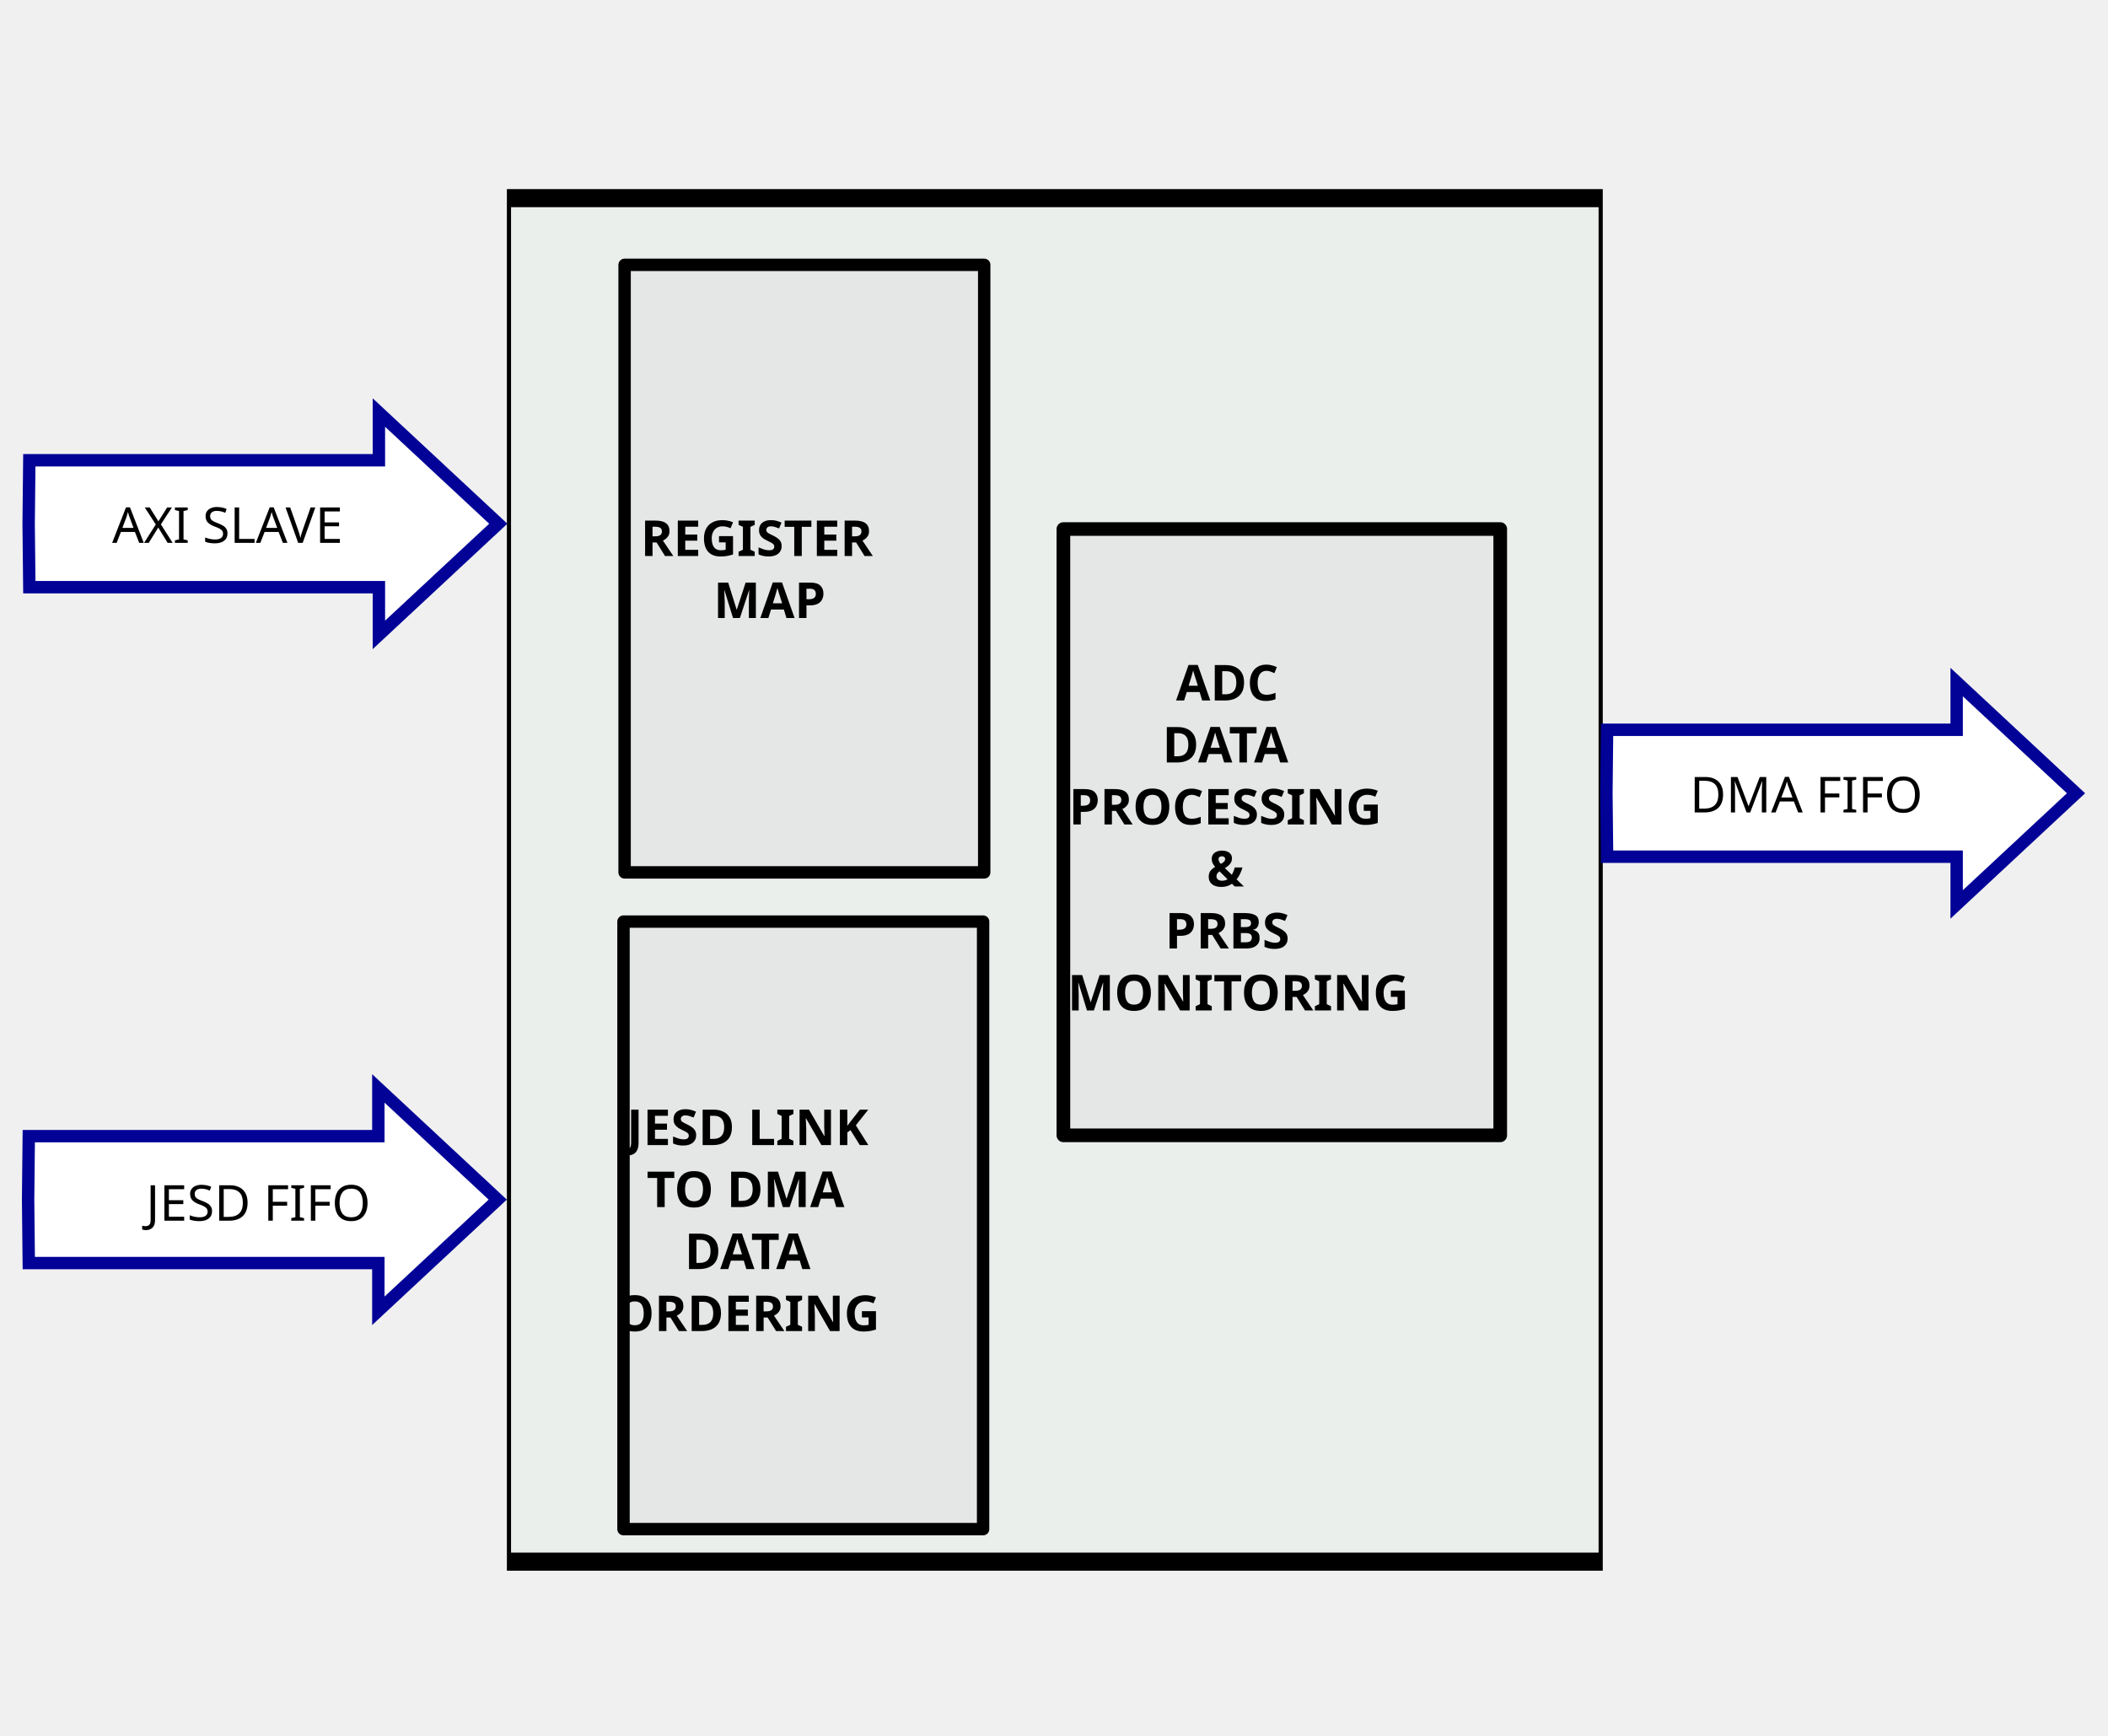
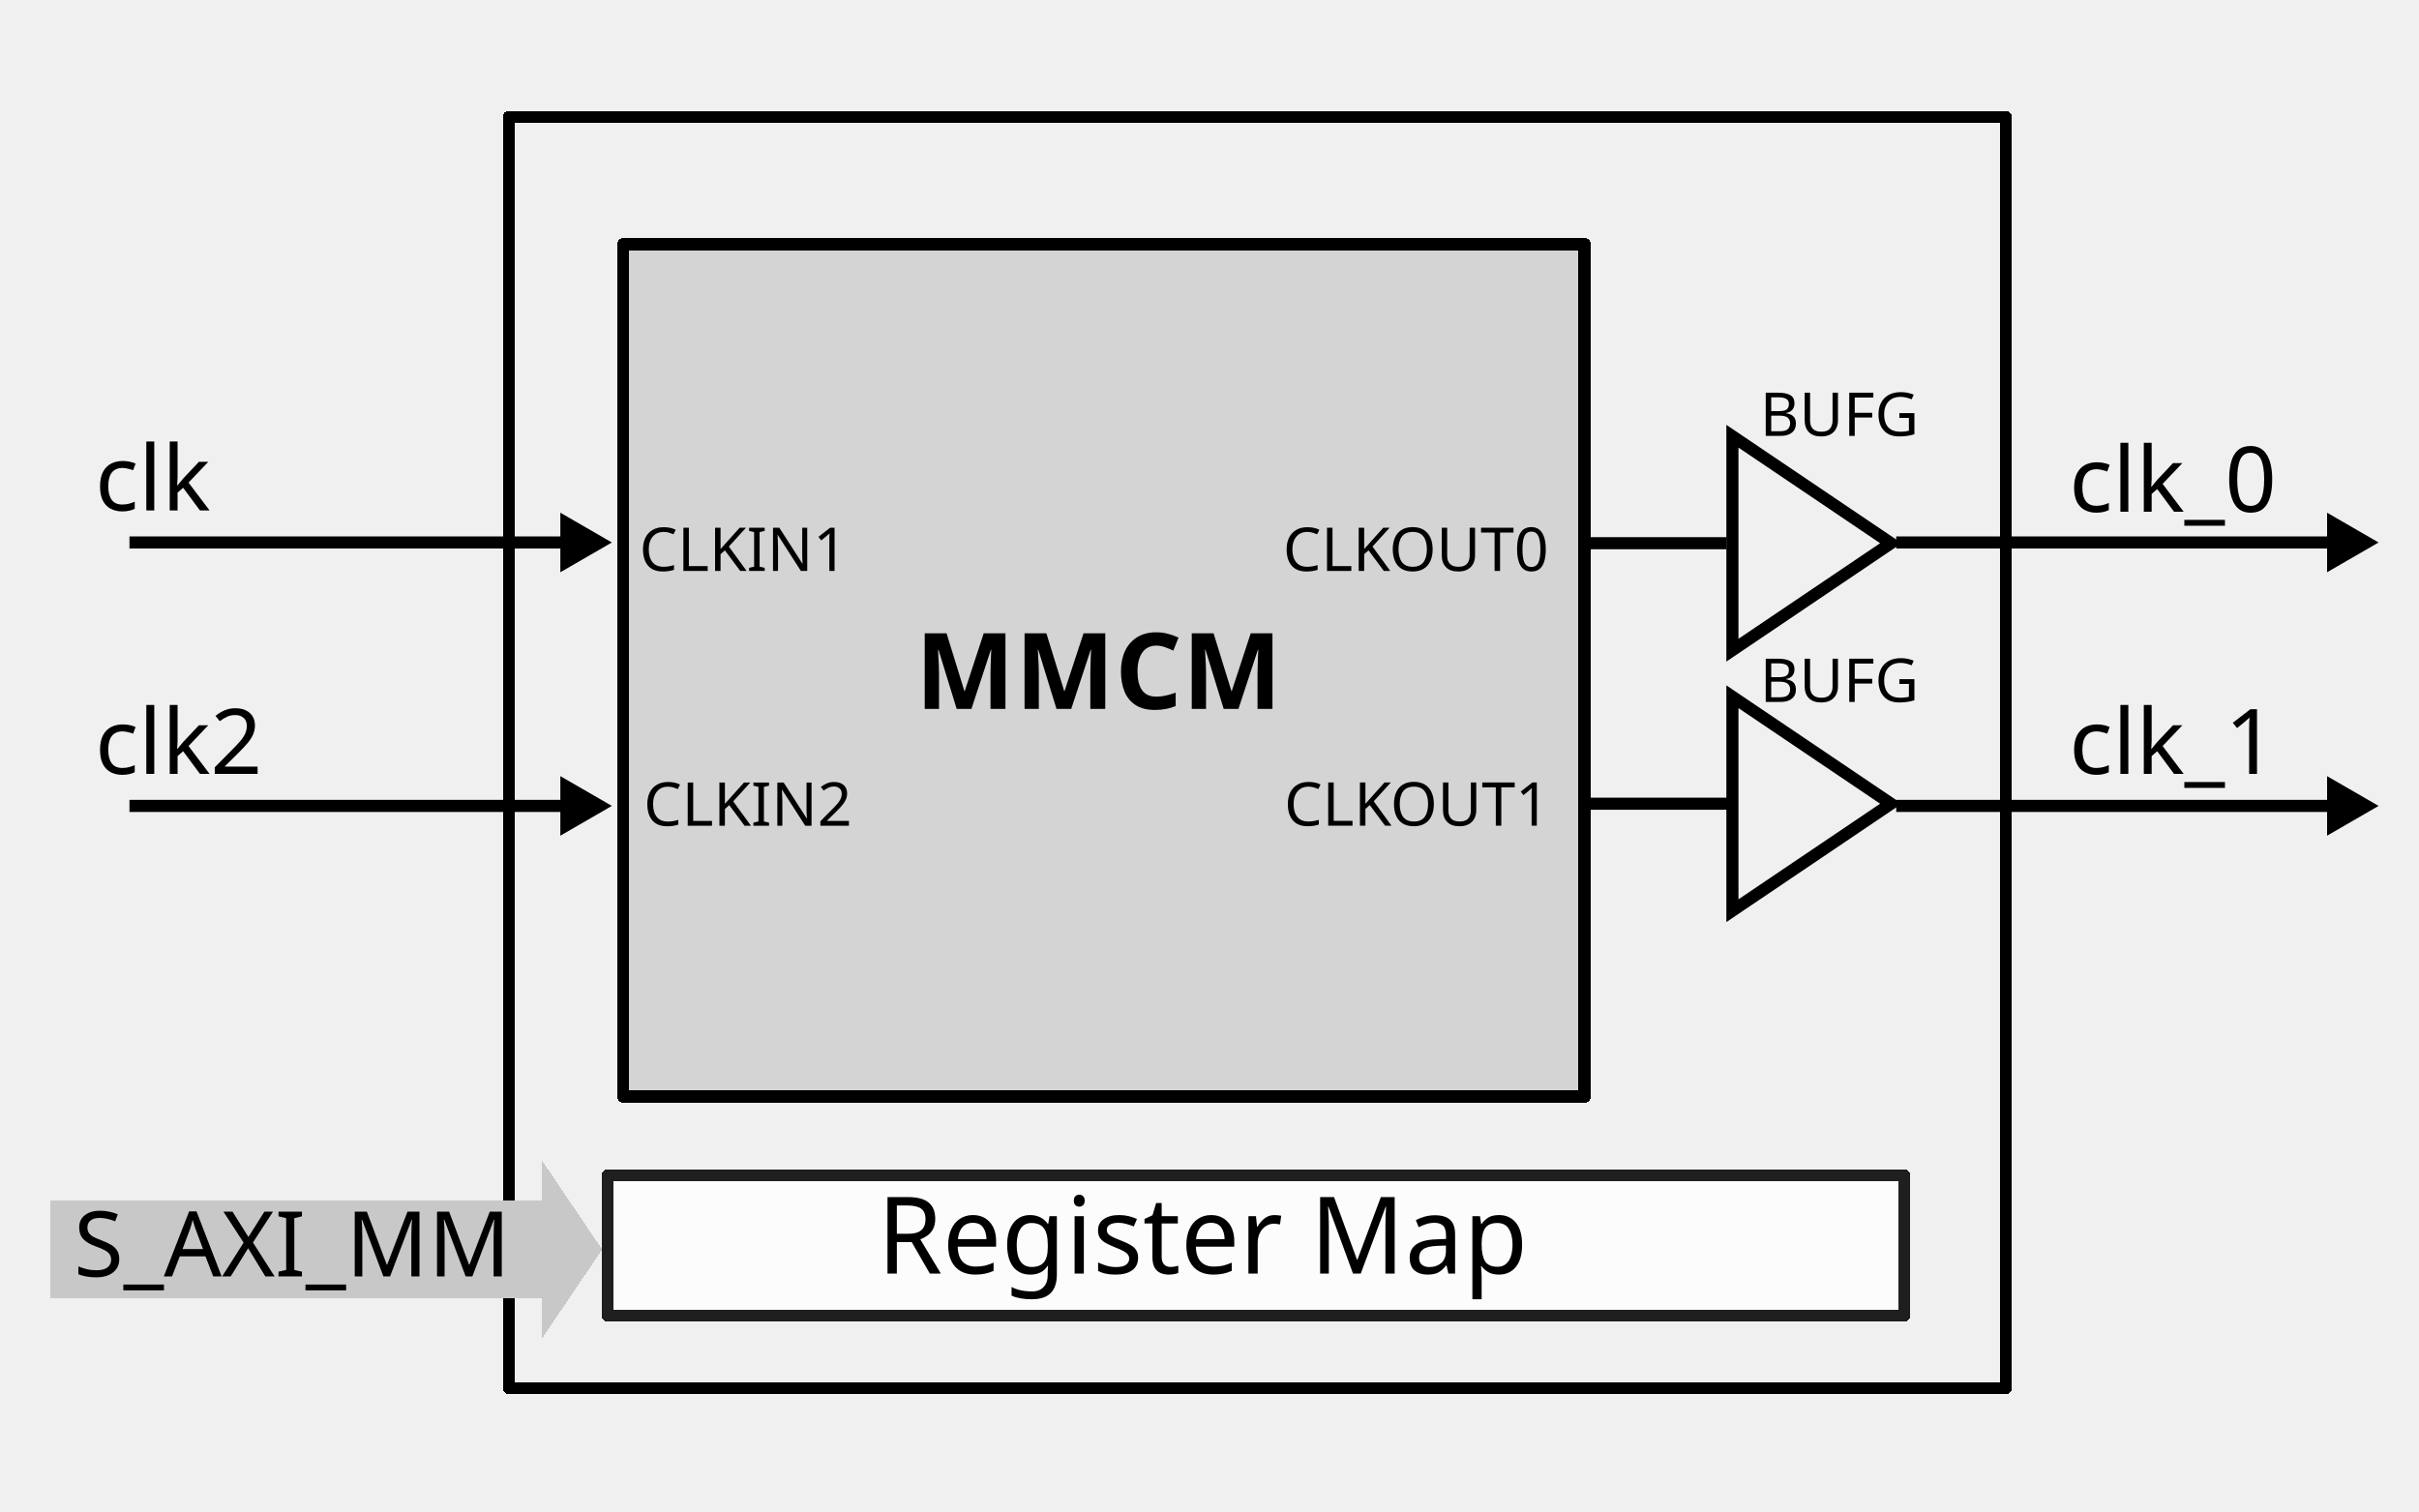
- <svg xmlns="http://www.w3.org/2000/svg" width="100%" height="100%" id="svg2" version="1.1" viewBox="0 0 425 350" preserveAspectRatio="xMidYMid slice">
-   <defs id="defs4">
-     <pattern y="0" x="0" height="6" width="6" patternUnits="userSpaceOnUse" id="EMFhbasepattern" />
+ <svg xmlns="http://www.w3.org/2000/svg" width="400" height="250" viewBox="0 0 400 250" id="svg4408" version="1.1">
+   <defs id="defs4410">
+     <marker style="overflow:visible" id="marker18751-6" refX="0" refY="0" orient="auto">
+       <path transform="scale(0.4,0.4)" style="fill:#000000;fill-opacity:1;fill-rule:evenodd;stroke:#000000;stroke-width:1pt;stroke-opacity:1" d="m 5.77,0 -8.65,5 0,-10 8.65,5 z" id="path18753-0" />
+     </marker>
+     <marker style="overflow:visible" id="marker18751-6-0" refX="0" refY="0" orient="auto">
+       <path transform="scale(0.4,0.4)" style="fill:#000000;fill-opacity:1;fill-rule:evenodd;stroke:#000000;stroke-width:1pt;stroke-opacity:1" d="m 5.77,0 -8.65,5 0,-10 8.65,5 z" id="path18753-0-6" />
+     </marker>
+     <marker style="overflow:visible" id="marker18751-6-0-9" refX="0" refY="0" orient="auto">
+       <path transform="scale(0.4,0.4)" style="fill:#000000;fill-opacity:1;fill-rule:evenodd;stroke:#000000;stroke-width:1pt;stroke-opacity:1" d="m 5.77,0 -8.65,5 0,-10 8.65,5 z" id="path18753-0-6-9" />
+     </marker>
+     <marker style="overflow:visible" id="marker18751-6-0-9-1" refX="0" refY="0" orient="auto">
+       <path transform="scale(0.4,0.4)" style="fill:#000000;fill-opacity:1;fill-rule:evenodd;stroke:#000000;stroke-width:1pt;stroke-opacity:1" d="m 5.77,0 -8.65,5 0,-10 8.65,5 z" id="path18753-0-6-9-1" />
+     </marker>
+     <marker style="overflow:visible" id="marker18751-6-0-9-5" refX="0" refY="0" orient="auto">
+       <path transform="scale(0.4,0.4)" style="fill:#000000;fill-opacity:1;fill-rule:evenodd;stroke:#000000;stroke-width:1pt;stroke-opacity:1" d="m 5.77,0 -8.65,5 0,-10 8.65,5 z" id="path18753-0-6-9-8" />
+     </marker>
  </defs>
-   <g id="layer1" transform="translate(-13.13198,-537.9238)">
-     <text xml:space="preserve" style="font-style:normal;font-weight:normal;font-size:40px;line-height:125%;font-family:sans-serif;letter-spacing:0px;word-spacing:0px;fill:#000000;fill-opacity:1;stroke:none;stroke-width:1px;stroke-linecap:butt;stroke-linejoin:miter;stroke-opacity:1" x="108.826" y="336.356" id="text4214">
-       <tspan id="tspan4216" x="108.826" y="336.356" style="font-size:20px" />
+   <g id="layer1" transform="translate(0,-802.3621)">
+     <rect style="display:inline;opacity:1;fill:#000000;fill-opacity:0;fill-rule:nonzero;stroke:#000000;stroke-width:2;stroke-linecap:square;stroke-linejoin:round;stroke-miterlimit:0;stroke-dasharray:none;stroke-dashoffset:0;stroke-opacity:1;shape-rendering:crispEdges;enable-background:new" id="rect4477" width="247.518" height="210.256" x="84.146" y="821.695" />
+     <rect y="996.762" x="100.495" height="23.183" width="214.379" id="rect4867-1-6" style="display:inline;opacity:0.87;fill:#fffeff;fill-opacity:1;fill-rule:nonzero;stroke:#000000;stroke-width:2;stroke-linecap:round;stroke-linejoin:round;stroke-miterlimit:4;stroke-dasharray:none;stroke-dashoffset:0;stroke-opacity:1;shape-rendering:crispEdges;enable-background:new" />
+     <text xml:space="preserve" style="font-style:normal;font-weight:normal;font-size:13.134px;line-height:125%;font-family:sans-serif;letter-spacing:0px;word-spacing:0px;fill:#000000;fill-opacity:1;stroke:none;stroke-width:1px;stroke-linecap:butt;stroke-linejoin:miter;stroke-opacity:1" x="209.731" y="1001.239" id="text8784-5" transform="scale(0.9883858,1.011751)">
+       <tspan x="209.731" y="1001.239" id="tspan10800" style="font-size:17.5px;text-align:center;text-anchor:middle">Register Map</tspan>
    </text>
-     <g transform="matrix(1.103181,0,0,4.791744,36.44472,-186.5609)" style="fill:#afedbd;fill-opacity:0.071;stroke:#000000;stroke-width:1;stroke-miterlimit:4;stroke-dasharray:none;stroke-dashoffset:0;stroke-opacity:1" id="g4180-1">
-       <rect y="159.532" x="71.884" height="57.375" width="199.517" id="rect3336-5" style="fill:#afedbd;fill-opacity:0.071;fill-rule:evenodd;stroke:#000000;stroke-width:0.761;stroke-linecap:butt;stroke-linejoin:miter;stroke-miterlimit:4;stroke-dasharray:none;stroke-dashoffset:0;stroke-opacity:1" />
+     <g transform="matrix(-1,0,0,1,230.0461,462.4344)" style="display:inline;fill:#c8c8c8;fill-opacity:1;stroke:none;stroke-opacity:1;shape-rendering:crispEdges;enable-background:new" id="g5327">
+       <path style="fill:#c8c8c8;fill-opacity:1;fill-rule:evenodd;stroke:none;stroke-width:1px;stroke-linecap:round;stroke-linejoin:miter;stroke-opacity:1" d="m 130.474,546.584 10.032,14.849 0,-6.806 81.164,-3e-5 0,-8.042 0,-8.042 -81.164,3e-5 0,-6.806 -10.032,14.849" id="path5329" />
    </g>
-     <path style="opacity:0.99;fill:#ffffff;fill-opacity:1;fill-rule:evenodd;stroke:#000096;stroke-width:2.5;stroke-linecap:round;stroke-linejoin:miter;stroke-miterlimit:4;stroke-dasharray:none;stroke-opacity:1" d="m 89.522,665.937 0,-9.62 -70.477,0 -0.137,-12.796 0.135,-12.796 70.479,0 0,-9.62 24.068,22.417 z" id="path34982" />
-     <text xml:space="preserve" style="font-style:normal;font-weight:normal;font-size:10px;line-height:125%;font-family:sans-serif;letter-spacing:0px;word-spacing:0px;fill:#000000;fill-opacity:1;stroke:none;stroke-width:1px;stroke-linecap:butt;stroke-linejoin:miter;stroke-opacity:1" x="35.742" y="647.385" id="text4196">
-       <tspan id="tspan4198" x="35.742" y="647.385" style="font-size:10px">AXI SLAVE</tspan>
+     <text xml:space="preserve" style="font-style:normal;font-weight:normal;font-size:15px;line-height:125%;font-family:sans-serif;letter-spacing:0px;word-spacing:0px;fill:#000000;fill-opacity:1;stroke:none;stroke-width:1px;stroke-linecap:butt;stroke-linejoin:miter;stroke-opacity:1" x="12.193" y="1013.473" id="text8077">
+       <tspan id="tspan8079" x="12.193" y="1013.473">S_AXI_MM</tspan>
    </text>
-     <rect style="opacity:1;fill:#d7d7d7;fill-opacity:0.353;fill-rule:nonzero;stroke:#000000;stroke-width:2.5;stroke-linecap:round;stroke-linejoin:round;stroke-miterlimit:4;stroke-dasharray:none;stroke-dashoffset:0;stroke-opacity:1" id="rect4204" width="72.5" height="122.5" x="139.059" y="591.324" />
-     <text xml:space="preserve" style="font-style:normal;font-weight:normal;font-size:10px;line-height:125%;font-family:sans-serif;letter-spacing:0px;word-spacing:0px;fill:#000000;fill-opacity:1;stroke:none;stroke-width:1px;stroke-linecap:butt;stroke-linejoin:miter;stroke-opacity:1" x="174.796" y="650.03" id="text4206">
-       <tspan id="tspan4208" x="174.796" y="650.03" style="font-style:normal;font-variant:normal;font-weight:bold;font-stretch:normal;font-family:sans-serif;-inkscape-font-specification:'sans-serif Bold';text-align:center;text-anchor:middle">REGISTER</tspan>
-       <tspan x="174.796" y="662.53" style="font-style:normal;font-variant:normal;font-weight:bold;font-stretch:normal;font-family:sans-serif;-inkscape-font-specification:'sans-serif Bold';text-align:center;text-anchor:middle" id="tspan4251">MAP</tspan>
+     <rect style="display:inline;opacity:1;fill:#000000;fill-opacity:0.119;fill-rule:nonzero;stroke:#000000;stroke-width:2;stroke-linecap:square;stroke-linejoin:round;stroke-miterlimit:0;stroke-dasharray:none;stroke-dashoffset:0;stroke-opacity:1;shape-rendering:crispEdges;enable-background:new" id="rect4477-0" width="158.983" height="141.007" x="103.056" y="842.748" />
+     <path style="fill:none;fill-rule:evenodd;stroke:#000000;stroke-width:2;stroke-linecap:butt;stroke-linejoin:miter;stroke-miterlimit:4;stroke-dasharray:none;stroke-opacity:1;marker-end:url(#marker18751-6)" d="m 21.409,892.086 74.086,0" id="path18743-0" />
+     <path style="fill:none;fill-rule:evenodd;stroke:#000000;stroke-width:2;stroke-linecap:butt;stroke-linejoin:miter;stroke-miterlimit:4;stroke-dasharray:none;stroke-opacity:1;marker-end:url(#marker18751-6-0)" d="m 21.409,935.657 74.086,0" id="path18743-0-8" />
+     <path style="fill:none;fill-rule:evenodd;stroke:#000000;stroke-width:2;stroke-linecap:butt;stroke-linejoin:miter;stroke-miterlimit:4;stroke-dasharray:none;stroke-opacity:1;marker-end:url(#marker18751-6-0-9)" d="m 313.552,892.086 74.086,0" id="path18743-0-8-9" />
+     <path style="fill:none;fill-rule:evenodd;stroke:#000000;stroke-width:2;stroke-linecap:butt;stroke-linejoin:miter;stroke-miterlimit:4;stroke-dasharray:none;stroke-opacity:1;marker-end:url(#marker18751-6-0-9-1)" d="m 313.552,935.657 74.086,0" id="path18743-0-8-9-2" />
+     <text xml:space="preserve" style="font-style:normal;font-weight:normal;font-size:15px;line-height:125%;font-family:sans-serif;letter-spacing:0px;word-spacing:0px;fill:#000000;fill-opacity:1;stroke:none;stroke-width:1px;stroke-linecap:butt;stroke-linejoin:miter;stroke-opacity:1" x="151.337" y="919.614" id="text5815">
+       <tspan id="tspan5817" x="151.337" y="919.614" style="font-style:normal;font-variant:normal;font-weight:bold;font-stretch:normal;font-size:17.5px;font-family:sans-serif;-inkscape-font-specification:'sans-serif Bold'">MMCM</tspan>
    </text>
-     <g id="g4357" transform="translate(-13.89132,-73.70117)">
-       <rect y="797.444" x="152.729" height="122.5" width="72.5" id="rect4204-3" style="opacity:1;fill:#d7d7d7;fill-opacity:0.353;fill-rule:nonzero;stroke:#000000;stroke-width:2.5;stroke-linecap:round;stroke-linejoin:round;stroke-miterlimit:4;stroke-dasharray:none;stroke-dashoffset:0;stroke-opacity:1" />
-       <text id="text4206-2" y="842.508" x="189.012" style="font-style:normal;font-weight:normal;font-size:10px;line-height:125%;font-family:sans-serif;letter-spacing:0px;word-spacing:0px;fill:#000000;fill-opacity:1;stroke:none;stroke-width:1px;stroke-linecap:butt;stroke-linejoin:miter;stroke-opacity:1" xml:space="preserve">
-         <tspan id="tspan4251-9" style="font-style:normal;font-variant:normal;font-weight:bold;font-stretch:normal;font-family:sans-serif;-inkscape-font-specification:'sans-serif Bold';text-align:center;text-anchor:middle" y="842.508" x="190.721">JESD LINK </tspan>
-         <tspan style="font-style:normal;font-variant:normal;font-weight:bold;font-stretch:normal;font-family:sans-serif;-inkscape-font-specification:'sans-serif Bold';text-align:center;text-anchor:middle" y="855.008" x="189.012" id="tspan4171">TO DMA</tspan>
-         <tspan style="font-style:normal;font-variant:normal;font-weight:bold;font-stretch:normal;font-family:sans-serif;-inkscape-font-specification:'sans-serif Bold';text-align:center;text-anchor:middle" y="867.508" x="190.721" id="tspan4173">DATA </tspan>
-         <tspan style="font-style:normal;font-variant:normal;font-weight:bold;font-stretch:normal;font-family:sans-serif;-inkscape-font-specification:'sans-serif Bold';text-align:center;text-anchor:middle" y="880.008" x="190.721" id="tspan4175">ORDERING </tspan>
-         <tspan style="font-style:normal;font-variant:normal;font-weight:bold;font-stretch:normal;font-family:sans-serif;-inkscape-font-specification:'sans-serif Bold';text-align:center;text-anchor:middle" y="892.508" x="189.012" id="tspan4369" />
-       </text>
-     </g>
-     <flowRoot xml:space="preserve" id="flowRoot4272" style="font-style:normal;font-weight:normal;font-size:40px;line-height:125%;font-family:sans-serif;letter-spacing:0px;word-spacing:0px;fill:#000000;fill-opacity:1;stroke:none;stroke-width:1px;stroke-linecap:butt;stroke-linejoin:miter;stroke-opacity:1">
-       <flowRegion id="flowRegion4274">
-         <rect id="rect4276" width="183.356" height="283.765" x="-27.831" y="74.488" />
-       </flowRegion>
-       <flowPara id="flowPara4278" />
-     </flowRoot>
-     <text xml:space="preserve" style="font-style:normal;font-weight:normal;font-size:40px;line-height:125%;font-family:sans-serif;letter-spacing:0px;word-spacing:0px;fill:#000000;fill-opacity:1;stroke:none;stroke-width:1px;stroke-linecap:butt;stroke-linejoin:miter;stroke-opacity:1" x="274.524" y="600.338" id="text4295">
-       <tspan id="tspan4297" x="274.524" y="600.338" />
+     <text xml:space="preserve" style="font-style:normal;font-weight:normal;font-size:15px;line-height:125%;font-family:sans-serif;letter-spacing:0px;word-spacing:0px;fill:#000000;fill-opacity:1;stroke:none;stroke-width:1px;stroke-linecap:butt;stroke-linejoin:miter;stroke-opacity:1" x="15.714" y="886.791" id="text5819">
+       <tspan id="tspan5821" x="15.714" y="886.791">clk</tspan>
    </text>
-     <g id="g4362" transform="translate(-72.90671,199.4537)">
-       <rect y="445.14" x="300.431" height="122.247" width="88.073" id="rect4204-2" style="opacity:1;fill:#d7d7d7;fill-opacity:0.353;fill-rule:nonzero;stroke:#000000;stroke-width:2.753;stroke-linecap:round;stroke-linejoin:round;stroke-miterlimit:4;stroke-dasharray:none;stroke-dashoffset:0;stroke-opacity:1" />
-       <text id="text4206-0" y="479.709" x="344.774" style="font-style:normal;font-weight:normal;font-size:10px;line-height:125%;font-family:sans-serif;letter-spacing:0px;word-spacing:0px;fill:#000000;fill-opacity:1;stroke:none;stroke-width:1px;stroke-linecap:butt;stroke-linejoin:miter;stroke-opacity:1" xml:space="preserve">
-         <tspan id="tspan4251-95" style="font-style:normal;font-variant:normal;font-weight:bold;font-stretch:normal;font-family:sans-serif;-inkscape-font-specification:'sans-serif Bold';text-align:center;text-anchor:middle" y="479.709" x="346.483">ADC </tspan>
-         <tspan id="tspan4322" style="font-style:normal;font-variant:normal;font-weight:bold;font-stretch:normal;font-family:sans-serif;-inkscape-font-specification:'sans-serif Bold';text-align:center;text-anchor:middle" y="492.209" x="344.774">DATA</tspan>
-         <tspan id="tspan4324" style="font-style:normal;font-variant:normal;font-weight:bold;font-stretch:normal;font-family:sans-serif;-inkscape-font-specification:'sans-serif Bold';text-align:center;text-anchor:middle" y="504.709" x="344.774">PROCESSING</tspan>
-         <tspan style="font-style:normal;font-variant:normal;font-weight:bold;font-stretch:normal;font-family:sans-serif;-inkscape-font-specification:'sans-serif Bold';text-align:center;text-anchor:middle" y="517.209" x="344.774" id="tspan4177">&amp;</tspan>
-         <tspan style="font-style:normal;font-variant:normal;font-weight:bold;font-stretch:normal;font-family:sans-serif;-inkscape-font-specification:'sans-serif Bold';text-align:center;text-anchor:middle" y="529.709" x="346.483" id="tspan4179">PRBS </tspan>
-         <tspan style="font-style:normal;font-variant:normal;font-weight:bold;font-stretch:normal;font-family:sans-serif;-inkscape-font-specification:'sans-serif Bold';text-align:center;text-anchor:middle" y="542.209" x="344.774" id="tspan4181">MONITORING</tspan>
-       </text>
-     </g>
-     <path style="opacity:0.99;fill:#ffffff;fill-opacity:1;fill-rule:evenodd;stroke:#000096;stroke-width:2.5;stroke-linecap:round;stroke-linejoin:miter;stroke-miterlimit:4;stroke-dasharray:none;stroke-opacity:1" d="m 89.413,802.217 0,-9.62 -70.477,0 -0.137,-12.796 0.135,-12.796 70.479,0 0,-9.62 24.068,22.417 z" id="path34982-9" />
-     <text xml:space="preserve" style="font-style:normal;font-weight:normal;font-size:10px;line-height:125%;font-family:sans-serif;letter-spacing:0px;word-spacing:0px;fill:#000000;fill-opacity:1;stroke:none;stroke-width:1px;stroke-linecap:butt;stroke-linejoin:miter;stroke-opacity:1" x="42.579" y="784.051" id="text4196-2">
-       <tspan id="tspan4198-0" x="42.579" y="784.051" style="font-size:10px">JESD FIFO</tspan>
+     <text xml:space="preserve" style="font-style:normal;font-weight:normal;font-size:15px;line-height:125%;font-family:sans-serif;letter-spacing:0px;word-spacing:0px;fill:#000000;fill-opacity:1;stroke:none;stroke-width:1px;stroke-linecap:butt;stroke-linejoin:miter;stroke-opacity:1" x="15.714" y="930.362" id="text5823">
+       <tspan id="tspan5825" x="15.714" y="930.362">clk2</tspan>
    </text>
-     <path style="opacity:0.99;fill:#ffffff;fill-opacity:1;fill-rule:evenodd;stroke:#000096;stroke-width:2.5;stroke-linecap:round;stroke-linejoin:miter;stroke-miterlimit:4;stroke-dasharray:none;stroke-opacity:1" d="m 407.618,720.284 0,-9.62 -70.477,0 -0.137,-12.796 0.135,-12.796 70.479,0 0,-9.62 24.068,22.417 z" id="path34982-4" />
-     <text xml:space="preserve" style="font-style:normal;font-weight:normal;font-size:10px;line-height:125%;font-family:sans-serif;letter-spacing:0px;word-spacing:0px;fill:#000000;fill-opacity:1;stroke:none;stroke-width:1px;stroke-linecap:butt;stroke-linejoin:miter;stroke-opacity:1" x="353.839" y="701.732" id="text4196-0">
-       <tspan id="tspan4198-8" x="353.839" y="701.732" style="font-size:10px">DMA FIFO</tspan>
+     <text xml:space="preserve" style="font-style:normal;font-weight:normal;font-size:15px;line-height:125%;font-family:sans-serif;letter-spacing:0px;word-spacing:0px;fill:#000000;fill-opacity:1;stroke:none;stroke-width:1px;stroke-linecap:butt;stroke-linejoin:miter;stroke-opacity:1" x="342.143" y="887.005" id="text5827">
+       <tspan id="tspan5829" x="342.143" y="887.005">clk_0</tspan>
+     </text>
+     <text xml:space="preserve" style="font-style:normal;font-weight:normal;font-size:15px;line-height:125%;font-family:sans-serif;letter-spacing:0px;word-spacing:0px;fill:#000000;fill-opacity:1;stroke:none;stroke-width:1px;stroke-linecap:butt;stroke-linejoin:miter;stroke-opacity:1" x="342.143" y="930.362" id="text5831">
+       <tspan id="tspan5833" x="342.143" y="930.362">clk_1</tspan>
+     </text>
+     <text xml:space="preserve" style="font-style:normal;font-weight:normal;font-size:15px;line-height:125%;font-family:sans-serif;letter-spacing:0px;word-spacing:0px;fill:#000000;fill-opacity:1;stroke:none;stroke-width:1px;stroke-linecap:butt;stroke-linejoin:miter;stroke-opacity:1" x="105.714" y="896.791" id="text5835">
+       <tspan id="tspan5837" x="105.714" y="896.791" style="font-size:10px">CLKIN1</tspan>
+     </text>
+     <text xml:space="preserve" style="font-style:normal;font-weight:normal;font-size:15px;line-height:125%;font-family:sans-serif;letter-spacing:0px;word-spacing:0px;fill:#000000;fill-opacity:1;stroke:none;stroke-width:1px;stroke-linecap:butt;stroke-linejoin:miter;stroke-opacity:1" x="106.429" y="938.933" id="text5839">
+       <tspan id="tspan5841" x="106.429" y="938.933" style="font-size:10px">CLKIN2</tspan>
+     </text>
+     <path style="fill:none;fill-rule:evenodd;stroke:#000000;stroke-width:2;stroke-linecap:butt;stroke-linejoin:miter;stroke-miterlimit:4;stroke-dasharray:none;stroke-opacity:1" d="m 286.469,874.513 0,35.387 26.21,-17.694 z" id="path5843" />
+     <path style="fill:none;fill-rule:evenodd;stroke:#000000;stroke-width:2;stroke-linecap:butt;stroke-linejoin:miter;stroke-miterlimit:4;stroke-dasharray:none;stroke-opacity:1;marker-end:url(#marker18751-6-0-9-5)" d="m 0,4.867 74.086,0" id="path18743-0-8-9-24" />
+     <path style="fill:none;fill-rule:evenodd;stroke:#000000;stroke-width:2;stroke-linecap:butt;stroke-linejoin:miter;stroke-miterlimit:4;stroke-dasharray:none;stroke-opacity:1" d="m 286.469,917.6 0,35.387 26.21,-17.694 z" id="path5843-9" />
+     <text xml:space="preserve" style="font-style:normal;font-weight:normal;font-size:15px;line-height:125%;font-family:sans-serif;letter-spacing:0px;word-spacing:0px;fill:#000000;fill-opacity:1;stroke:none;stroke-width:1px;stroke-linecap:butt;stroke-linejoin:miter;stroke-opacity:1" x="291.01" y="874.453" id="text5928">
+       <tspan id="tspan5930" x="291.01" y="874.453" style="font-size:10px">BUFG</tspan>
+     </text>
+     <text xml:space="preserve" style="font-style:normal;font-weight:normal;font-size:15px;line-height:125%;font-family:sans-serif;letter-spacing:0px;word-spacing:0px;fill:#000000;fill-opacity:1;stroke:none;stroke-width:1px;stroke-linecap:butt;stroke-linejoin:miter;stroke-opacity:1" x="291.01" y="918.453" id="text5928-4">
+       <tspan id="tspan5930-2" x="291.01" y="918.453" style="font-size:10px">BUFG</tspan>
+     </text>
+     <path style="fill:none;fill-rule:evenodd;stroke:#000000;stroke-width:2;stroke-linecap:butt;stroke-linejoin:miter;stroke-miterlimit:4;stroke-dasharray:none;stroke-opacity:1" d="m 285.8,935.294 -23,0" id="path5956" />
+     <path style="fill:none;fill-rule:evenodd;stroke:#000000;stroke-width:2;stroke-linecap:butt;stroke-linejoin:miter;stroke-miterlimit:4;stroke-dasharray:none;stroke-opacity:1" d="m 285.495,892.207 -23,0" id="path5956-6" />
+     <text xml:space="preserve" style="font-style:normal;font-weight:normal;font-size:15px;line-height:125%;font-family:sans-serif;letter-spacing:0px;word-spacing:0px;fill:#000000;fill-opacity:1;stroke:none;stroke-width:1px;stroke-linecap:butt;stroke-linejoin:miter;stroke-opacity:1" x="212.143" y="896.791" id="text5973">
+       <tspan id="tspan5975" x="212.143" y="896.791" style="font-size:10px">CLKOUT0</tspan>
+     </text>
+     <text xml:space="preserve" style="font-style:normal;font-weight:normal;font-size:15px;line-height:125%;font-family:sans-serif;letter-spacing:0px;word-spacing:0px;fill:#000000;fill-opacity:1;stroke:none;stroke-width:1px;stroke-linecap:butt;stroke-linejoin:miter;stroke-opacity:1" x="212.345" y="938.924" id="text5973-2">
+       <tspan id="tspan5975-1" x="212.345" y="938.924" style="font-size:10px">CLKOUT1</tspan>
    </text>
  </g>
</svg>
